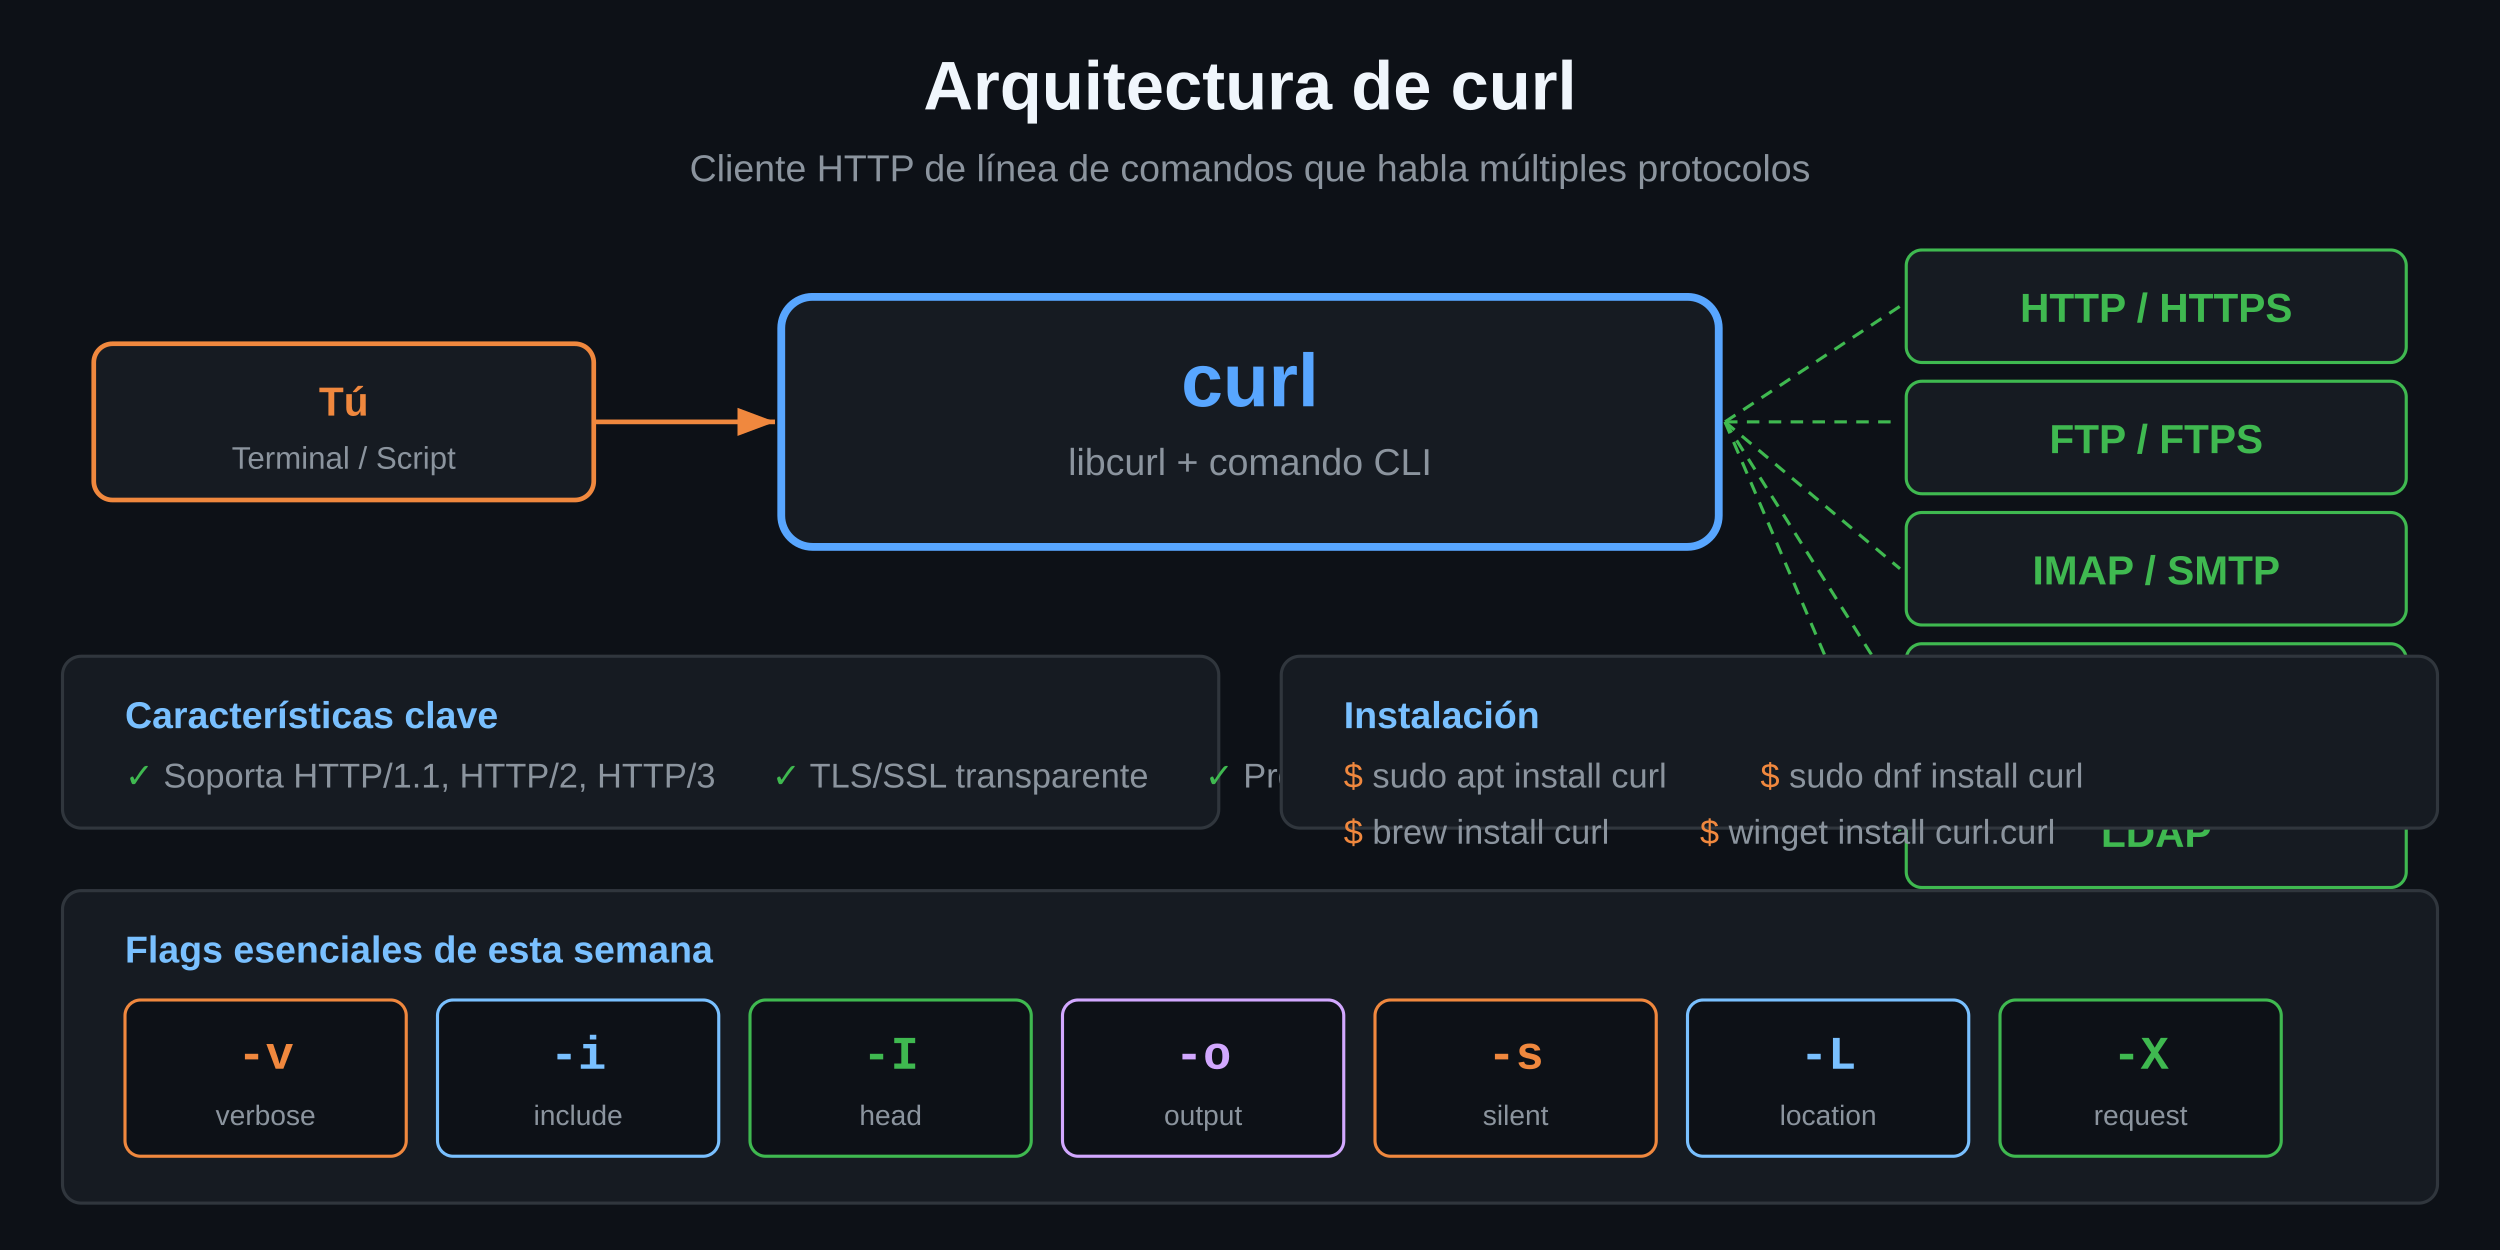
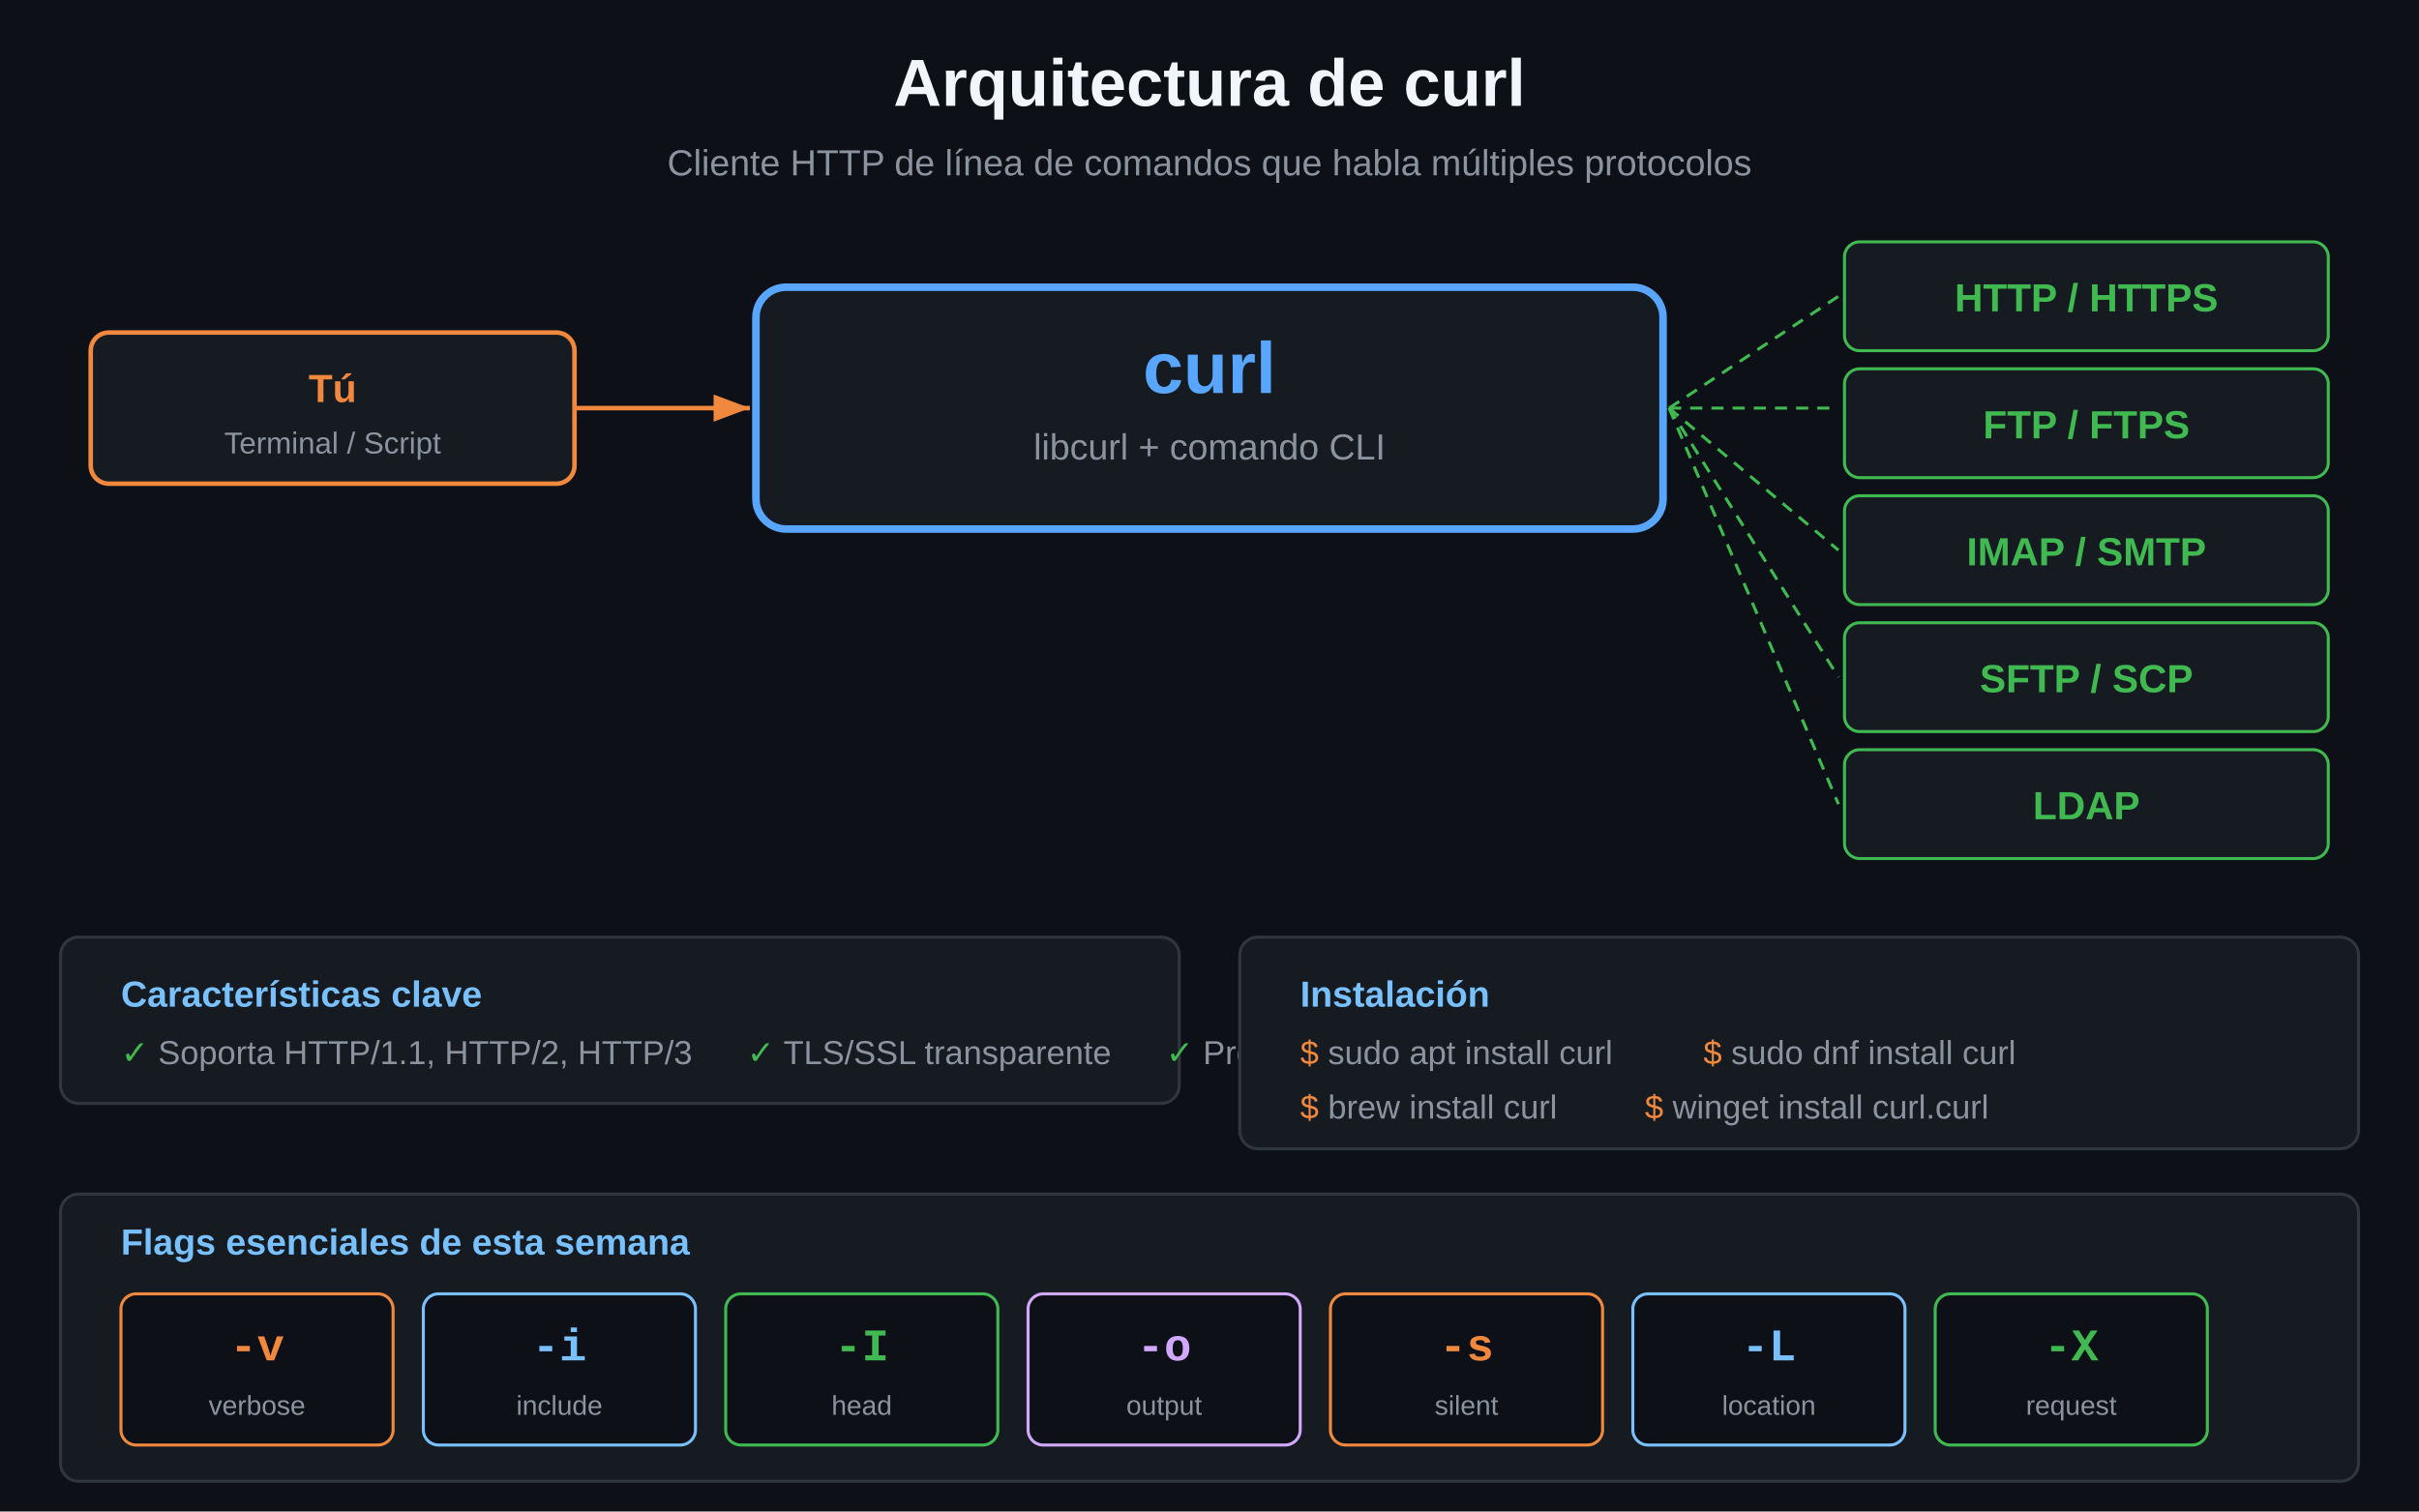
- <svg xmlns="http://www.w3.org/2000/svg" viewBox="0 0 800 400" font-family="Arial, Helvetica, sans-serif">
-   <rect width="800" height="400" fill="#0d1117" />
+ <svg xmlns="http://www.w3.org/2000/svg" viewBox="0 0 800 500" font-family="Arial, Helvetica, sans-serif">
+   <rect width="800" height="500" fill="#0d1117" />
  <text x="400" y="35" text-anchor="middle" fill="#f0f6fc" font-size="22" font-weight="bold">Arquitectura de curl</text>
  <text x="400" y="58" text-anchor="middle" fill="#8b949e" font-size="12">Cliente HTTP de línea de comandos que habla múltiples protocolos</text>
  <rect x="250" y="95" width="300" height="80" rx="10" fill="#161b22" stroke="#58a6ff" stroke-width="2.5" />
  <text x="400" y="130" text-anchor="middle" fill="#58a6ff" font-size="24" font-weight="bold">curl</text>
  <text x="400" y="152" text-anchor="middle" fill="#8b949e" font-size="12">libcurl + comando CLI</text>
  <rect x="30" y="110" width="160" height="50" rx="6" fill="#161b22" stroke="#f0883e" stroke-width="1.5" />
  <text x="110" y="133" text-anchor="middle" fill="#f0883e" font-size="13" font-weight="bold">Tú</text>
  <text x="110" y="150" text-anchor="middle" fill="#8b949e" font-size="10">Terminal / Script</text>
  <line x1="190" y1="135" x2="248" y2="135" stroke="#f0883e" stroke-width="1.5" marker-end="url(#arrowO)" />
  <rect x="610" y="80" width="160" height="36" rx="5" fill="#161b22" stroke="#3fb950" stroke-width="1" />
  <text x="690" y="103" text-anchor="middle" fill="#3fb950" font-size="13" font-weight="bold">HTTP / HTTPS</text>
  <rect x="610" y="122" width="160" height="36" rx="5" fill="#161b22" stroke="#3fb950" stroke-width="1" />
  <text x="690" y="145" text-anchor="middle" fill="#3fb950" font-size="13" font-weight="bold">FTP / FTPS</text>
  <rect x="610" y="164" width="160" height="36" rx="5" fill="#161b22" stroke="#3fb950" stroke-width="1" />
  <text x="690" y="187" text-anchor="middle" fill="#3fb950" font-size="13" font-weight="bold">IMAP / SMTP</text>
  <rect x="610" y="206" width="160" height="36" rx="5" fill="#161b22" stroke="#3fb950" stroke-width="1" />
  <text x="690" y="229" text-anchor="middle" fill="#3fb950" font-size="13" font-weight="bold">SFTP / SCP</text>
  <rect x="610" y="248" width="160" height="36" rx="5" fill="#161b22" stroke="#3fb950" stroke-width="1" />
  <text x="690" y="271" text-anchor="middle" fill="#3fb950" font-size="13" font-weight="bold">LDAP</text>
  <line x1="552" y1="135" x2="608" y2="98" stroke="#3fb950" stroke-width="1" stroke-dasharray="4,3" />
  <line x1="552" y1="135" x2="608" y2="135" stroke="#3fb950" stroke-width="1" stroke-dasharray="4,3" />
  <line x1="552" y1="135" x2="608" y2="182" stroke="#3fb950" stroke-width="1" stroke-dasharray="4,3" />
  <line x1="552" y1="135" x2="608" y2="224" stroke="#3fb950" stroke-width="1" stroke-dasharray="4,3" />
  <line x1="552" y1="135" x2="608" y2="266" stroke="#3fb950" stroke-width="1" stroke-dasharray="4,3" />
  <defs>
    <marker id="arrowO" markerWidth="8" markerHeight="6" refX="8" refY="3" orient="auto">
      <polygon points="0 0, 8 3, 0 6" fill="#f0883e" />
    </marker>
  </defs>
-   <rect x="20" y="210" width="370" height="55" rx="6" fill="#161b22" stroke="#30363d" stroke-width="1" />
-   <text x="40" y="233" fill="#79c0ff" font-size="12" font-weight="bold">Características clave</text>
-   <text x="40" y="252" fill="#8b949e" font-size="11">
+   <rect x="20" y="310" width="370" height="55" rx="6" fill="#161b22" stroke="#30363d" stroke-width="1" />
+   <text x="40" y="333" fill="#79c0ff" font-size="12" font-weight="bold">Características clave</text>
+   <text x="40" y="352" fill="#8b949e" font-size="11">
    <tspan fill="#3fb950">✓</tspan> Soporta HTTP/1.1, HTTP/2, HTTP/3
    <tspan dx="15" fill="#3fb950">✓</tspan> TLS/SSL transparente
    <tspan dx="15" fill="#3fb950">✓</tspan> Proxy, cookies, auth
  </text>
-   <rect x="410" y="210" width="370" height="55" rx="6" fill="#161b22" stroke="#30363d" stroke-width="1" />
-   <text x="430" y="233" fill="#79c0ff" font-size="12" font-weight="bold">Instalación</text>
-   <text x="430" y="252" fill="#8b949e" font-size="11">
+   <rect x="410" y="310" width="370" height="70" rx="6" fill="#161b22" stroke="#30363d" stroke-width="1" />
+   <text x="430" y="333" fill="#79c0ff" font-size="12" font-weight="bold">Instalación</text>
+   <text x="430" y="352" fill="#8b949e" font-size="11">
    <tspan fill="#f0883e">$</tspan> sudo apt install curl<tspan dx="30" fill="#f0883e">$</tspan> sudo dnf install curl
    <tspan x="430" dy="18" fill="#f0883e">$</tspan> brew install curl<tspan dx="29" fill="#f0883e">$</tspan> winget install curl.curl
  </text>
-   <rect x="20" y="285" width="760" height="100" rx="6" fill="#161b22" stroke="#30363d" stroke-width="1" />
-   <text x="40" y="308" fill="#79c0ff" font-size="12" font-weight="bold">Flags esenciales de esta semana</text>
-   <rect x="40" y="320" width="90" height="50" rx="5" fill="#0d1117" stroke="#f0883e" stroke-width="1" />
-   <text x="85" y="342" text-anchor="middle" fill="#f0883e" font-family="'Courier New', monospace" font-size="15" font-weight="bold">-v</text>
-   <text x="85" y="360" text-anchor="middle" fill="#8b949e" font-size="9">verbose</text>
-   <rect x="140" y="320" width="90" height="50" rx="5" fill="#0d1117" stroke="#79c0ff" stroke-width="1" />
-   <text x="185" y="342" text-anchor="middle" fill="#79c0ff" font-family="'Courier New', monospace" font-size="15" font-weight="bold">-i</text>
-   <text x="185" y="360" text-anchor="middle" fill="#8b949e" font-size="9">include</text>
-   <rect x="240" y="320" width="90" height="50" rx="5" fill="#0d1117" stroke="#3fb950" stroke-width="1" />
-   <text x="285" y="342" text-anchor="middle" fill="#3fb950" font-family="'Courier New', monospace" font-size="15" font-weight="bold">-I</text>
-   <text x="285" y="360" text-anchor="middle" fill="#8b949e" font-size="9">head</text>
-   <rect x="340" y="320" width="90" height="50" rx="5" fill="#0d1117" stroke="#d2a8ff" stroke-width="1" />
-   <text x="385" y="342" text-anchor="middle" fill="#d2a8ff" font-family="'Courier New', monospace" font-size="15" font-weight="bold">-o</text>
-   <text x="385" y="360" text-anchor="middle" fill="#8b949e" font-size="9">output</text>
-   <rect x="440" y="320" width="90" height="50" rx="5" fill="#0d1117" stroke="#f0883e" stroke-width="1" />
-   <text x="485" y="342" text-anchor="middle" fill="#f0883e" font-family="'Courier New', monospace" font-size="15" font-weight="bold">-s</text>
-   <text x="485" y="360" text-anchor="middle" fill="#8b949e" font-size="9">silent</text>
-   <rect x="540" y="320" width="90" height="50" rx="5" fill="#0d1117" stroke="#79c0ff" stroke-width="1" />
-   <text x="585" y="342" text-anchor="middle" fill="#79c0ff" font-family="'Courier New', monospace" font-size="15" font-weight="bold">-L</text>
-   <text x="585" y="360" text-anchor="middle" fill="#8b949e" font-size="9">location</text>
-   <rect x="640" y="320" width="90" height="50" rx="5" fill="#0d1117" stroke="#3fb950" stroke-width="1" />
-   <text x="685" y="342" text-anchor="middle" fill="#3fb950" font-family="'Courier New', monospace" font-size="15" font-weight="bold">-X</text>
-   <text x="685" y="360" text-anchor="middle" fill="#8b949e" font-size="9">request</text>
+   <rect x="20" y="395" width="760" height="95" rx="6" fill="#161b22" stroke="#30363d" stroke-width="1" />
+   <text x="40" y="415" fill="#79c0ff" font-size="12" font-weight="bold">Flags esenciales de esta semana</text>
+   <rect x="40" y="428" width="90" height="50" rx="5" fill="#0d1117" stroke="#f0883e" stroke-width="1" />
+   <text x="85" y="450" text-anchor="middle" fill="#f0883e" font-family="'Courier New', monospace" font-size="15" font-weight="bold">-v</text>
+   <text x="85" y="468" text-anchor="middle" fill="#8b949e" font-size="9">verbose</text>
+   <rect x="140" y="428" width="90" height="50" rx="5" fill="#0d1117" stroke="#79c0ff" stroke-width="1" />
+   <text x="185" y="450" text-anchor="middle" fill="#79c0ff" font-family="'Courier New', monospace" font-size="15" font-weight="bold">-i</text>
+   <text x="185" y="468" text-anchor="middle" fill="#8b949e" font-size="9">include</text>
+   <rect x="240" y="428" width="90" height="50" rx="5" fill="#0d1117" stroke="#3fb950" stroke-width="1" />
+   <text x="285" y="450" text-anchor="middle" fill="#3fb950" font-family="'Courier New', monospace" font-size="15" font-weight="bold">-I</text>
+   <text x="285" y="468" text-anchor="middle" fill="#8b949e" font-size="9">head</text>
+   <rect x="340" y="428" width="90" height="50" rx="5" fill="#0d1117" stroke="#d2a8ff" stroke-width="1" />
+   <text x="385" y="450" text-anchor="middle" fill="#d2a8ff" font-family="'Courier New', monospace" font-size="15" font-weight="bold">-o</text>
+   <text x="385" y="468" text-anchor="middle" fill="#8b949e" font-size="9">output</text>
+   <rect x="440" y="428" width="90" height="50" rx="5" fill="#0d1117" stroke="#f0883e" stroke-width="1" />
+   <text x="485" y="450" text-anchor="middle" fill="#f0883e" font-family="'Courier New', monospace" font-size="15" font-weight="bold">-s</text>
+   <text x="485" y="468" text-anchor="middle" fill="#8b949e" font-size="9">silent</text>
+   <rect x="540" y="428" width="90" height="50" rx="5" fill="#0d1117" stroke="#79c0ff" stroke-width="1" />
+   <text x="585" y="450" text-anchor="middle" fill="#79c0ff" font-family="'Courier New', monospace" font-size="15" font-weight="bold">-L</text>
+   <text x="585" y="468" text-anchor="middle" fill="#8b949e" font-size="9">location</text>
+   <rect x="640" y="428" width="90" height="50" rx="5" fill="#0d1117" stroke="#3fb950" stroke-width="1" />
+   <text x="685" y="450" text-anchor="middle" fill="#3fb950" font-family="'Courier New', monospace" font-size="15" font-weight="bold">-X</text>
+   <text x="685" y="468" text-anchor="middle" fill="#8b949e" font-size="9">request</text>
</svg>
